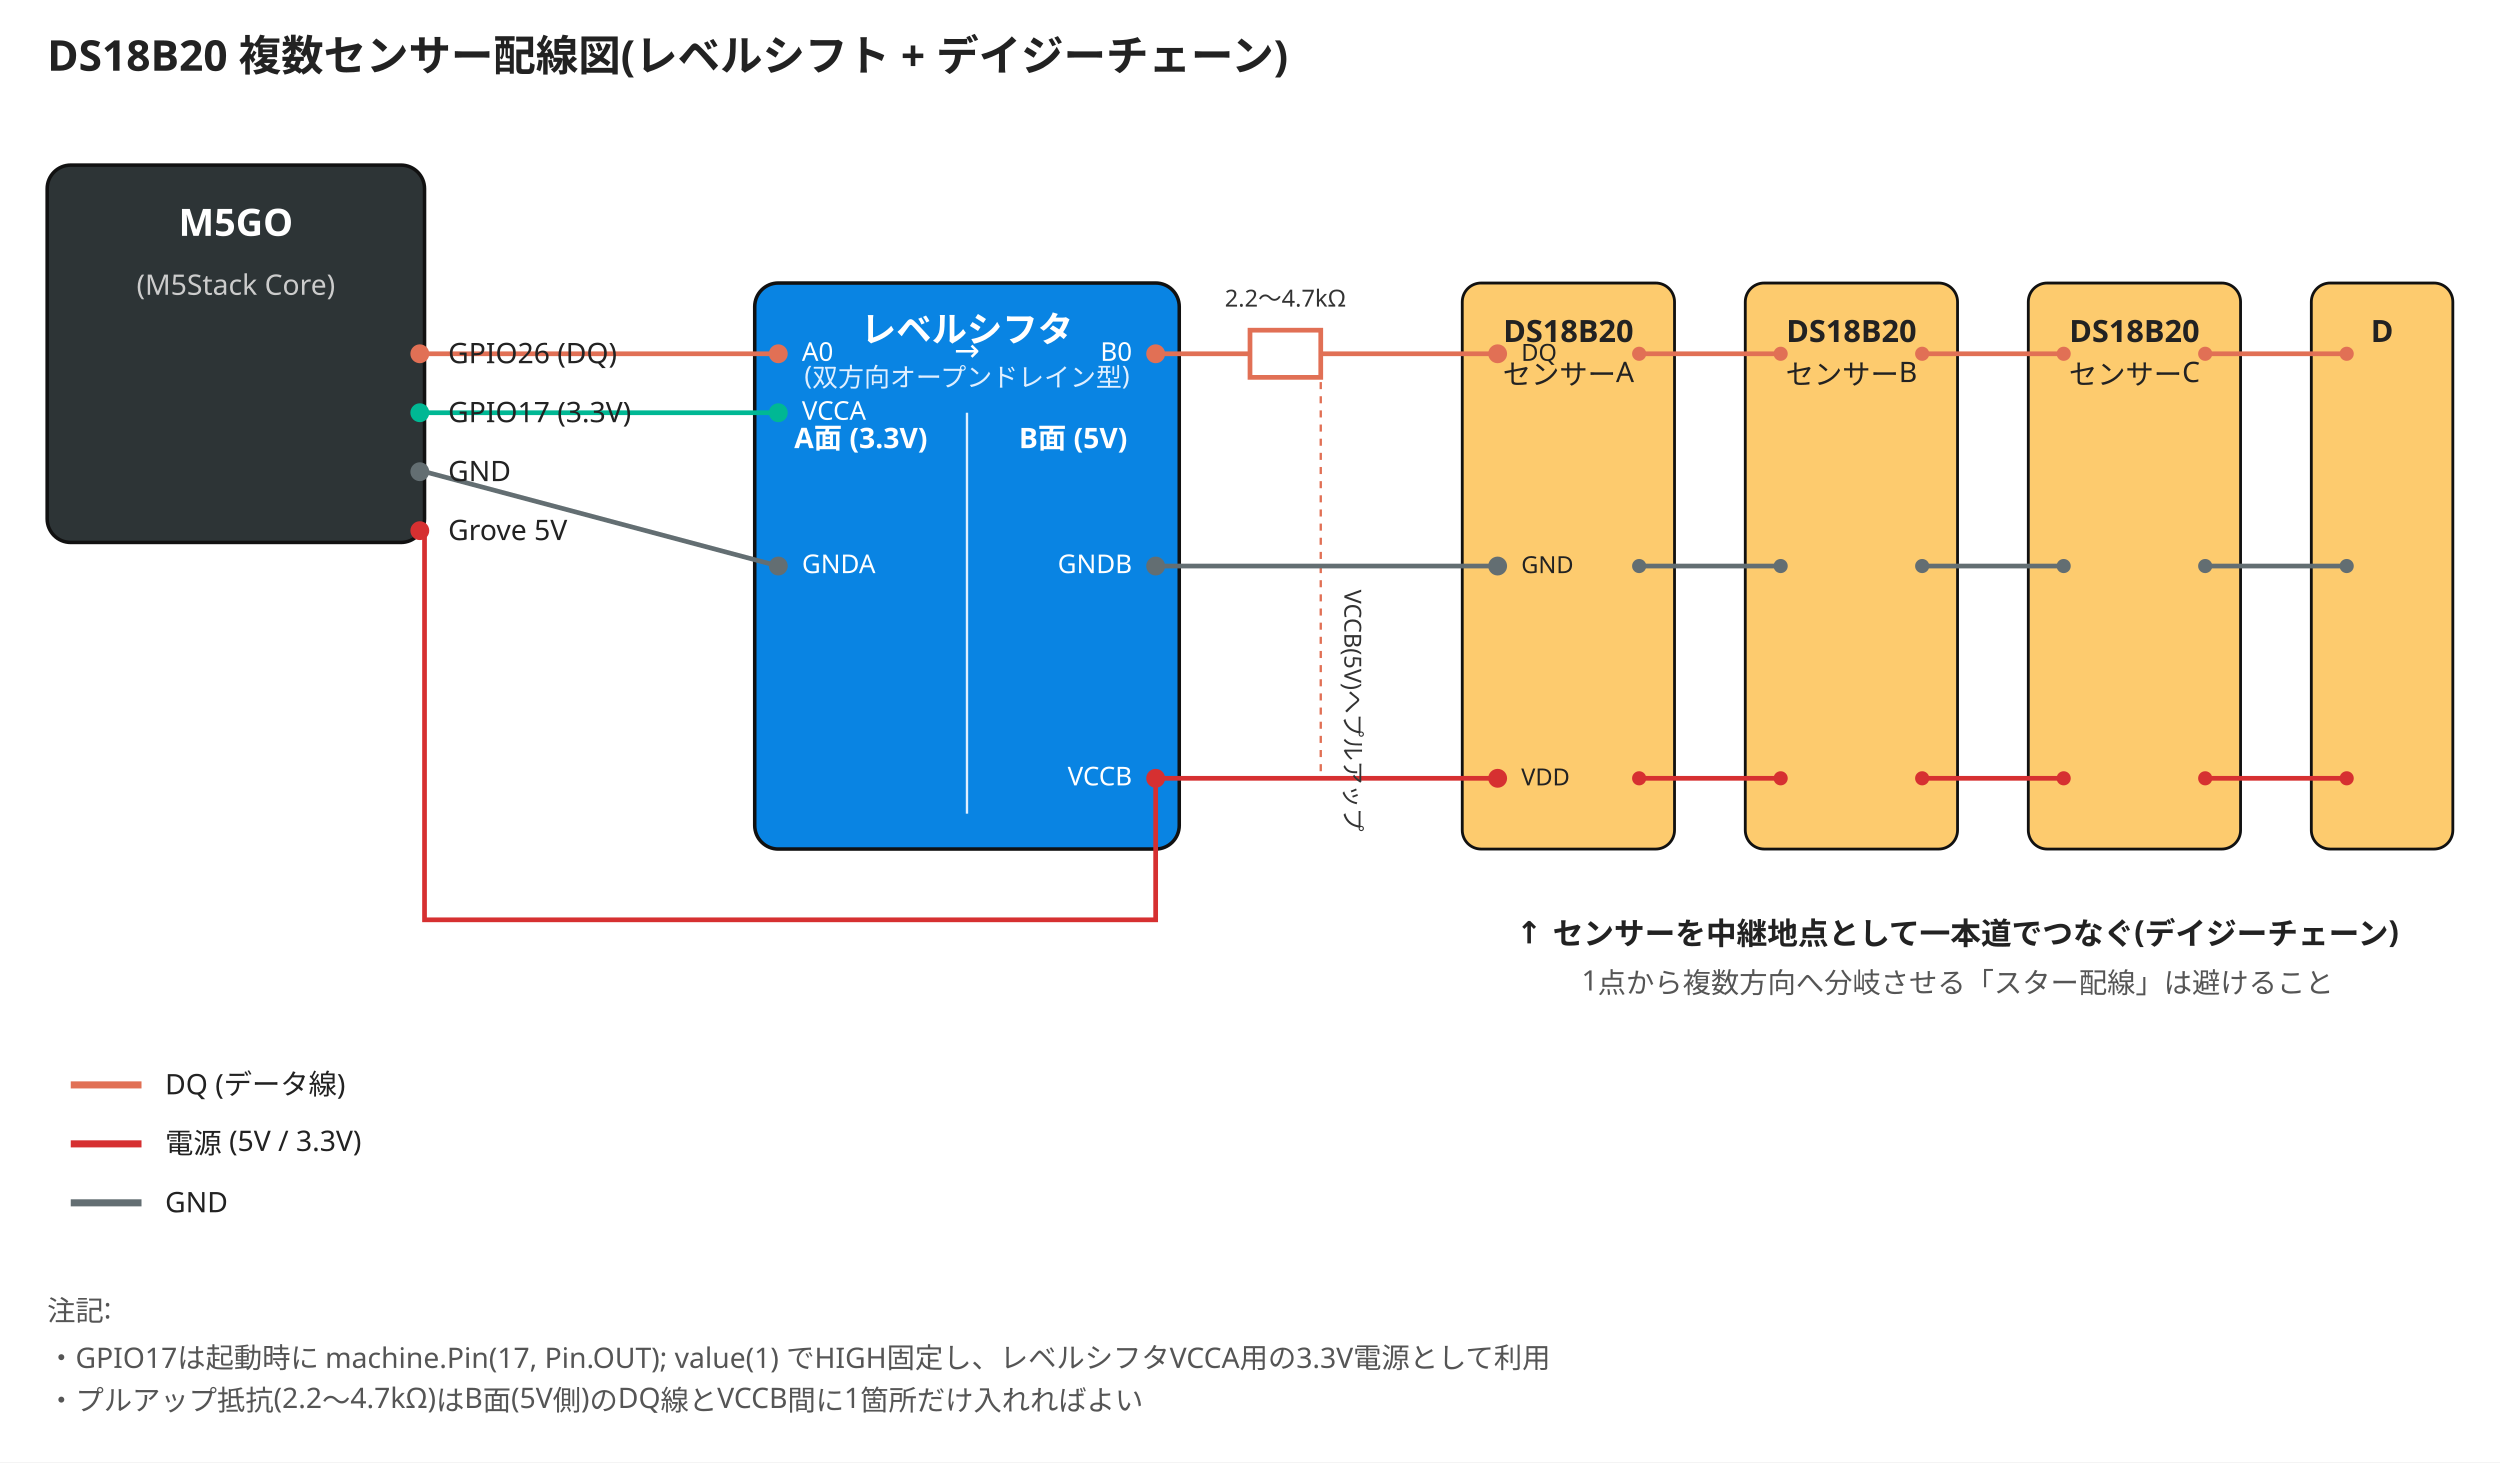
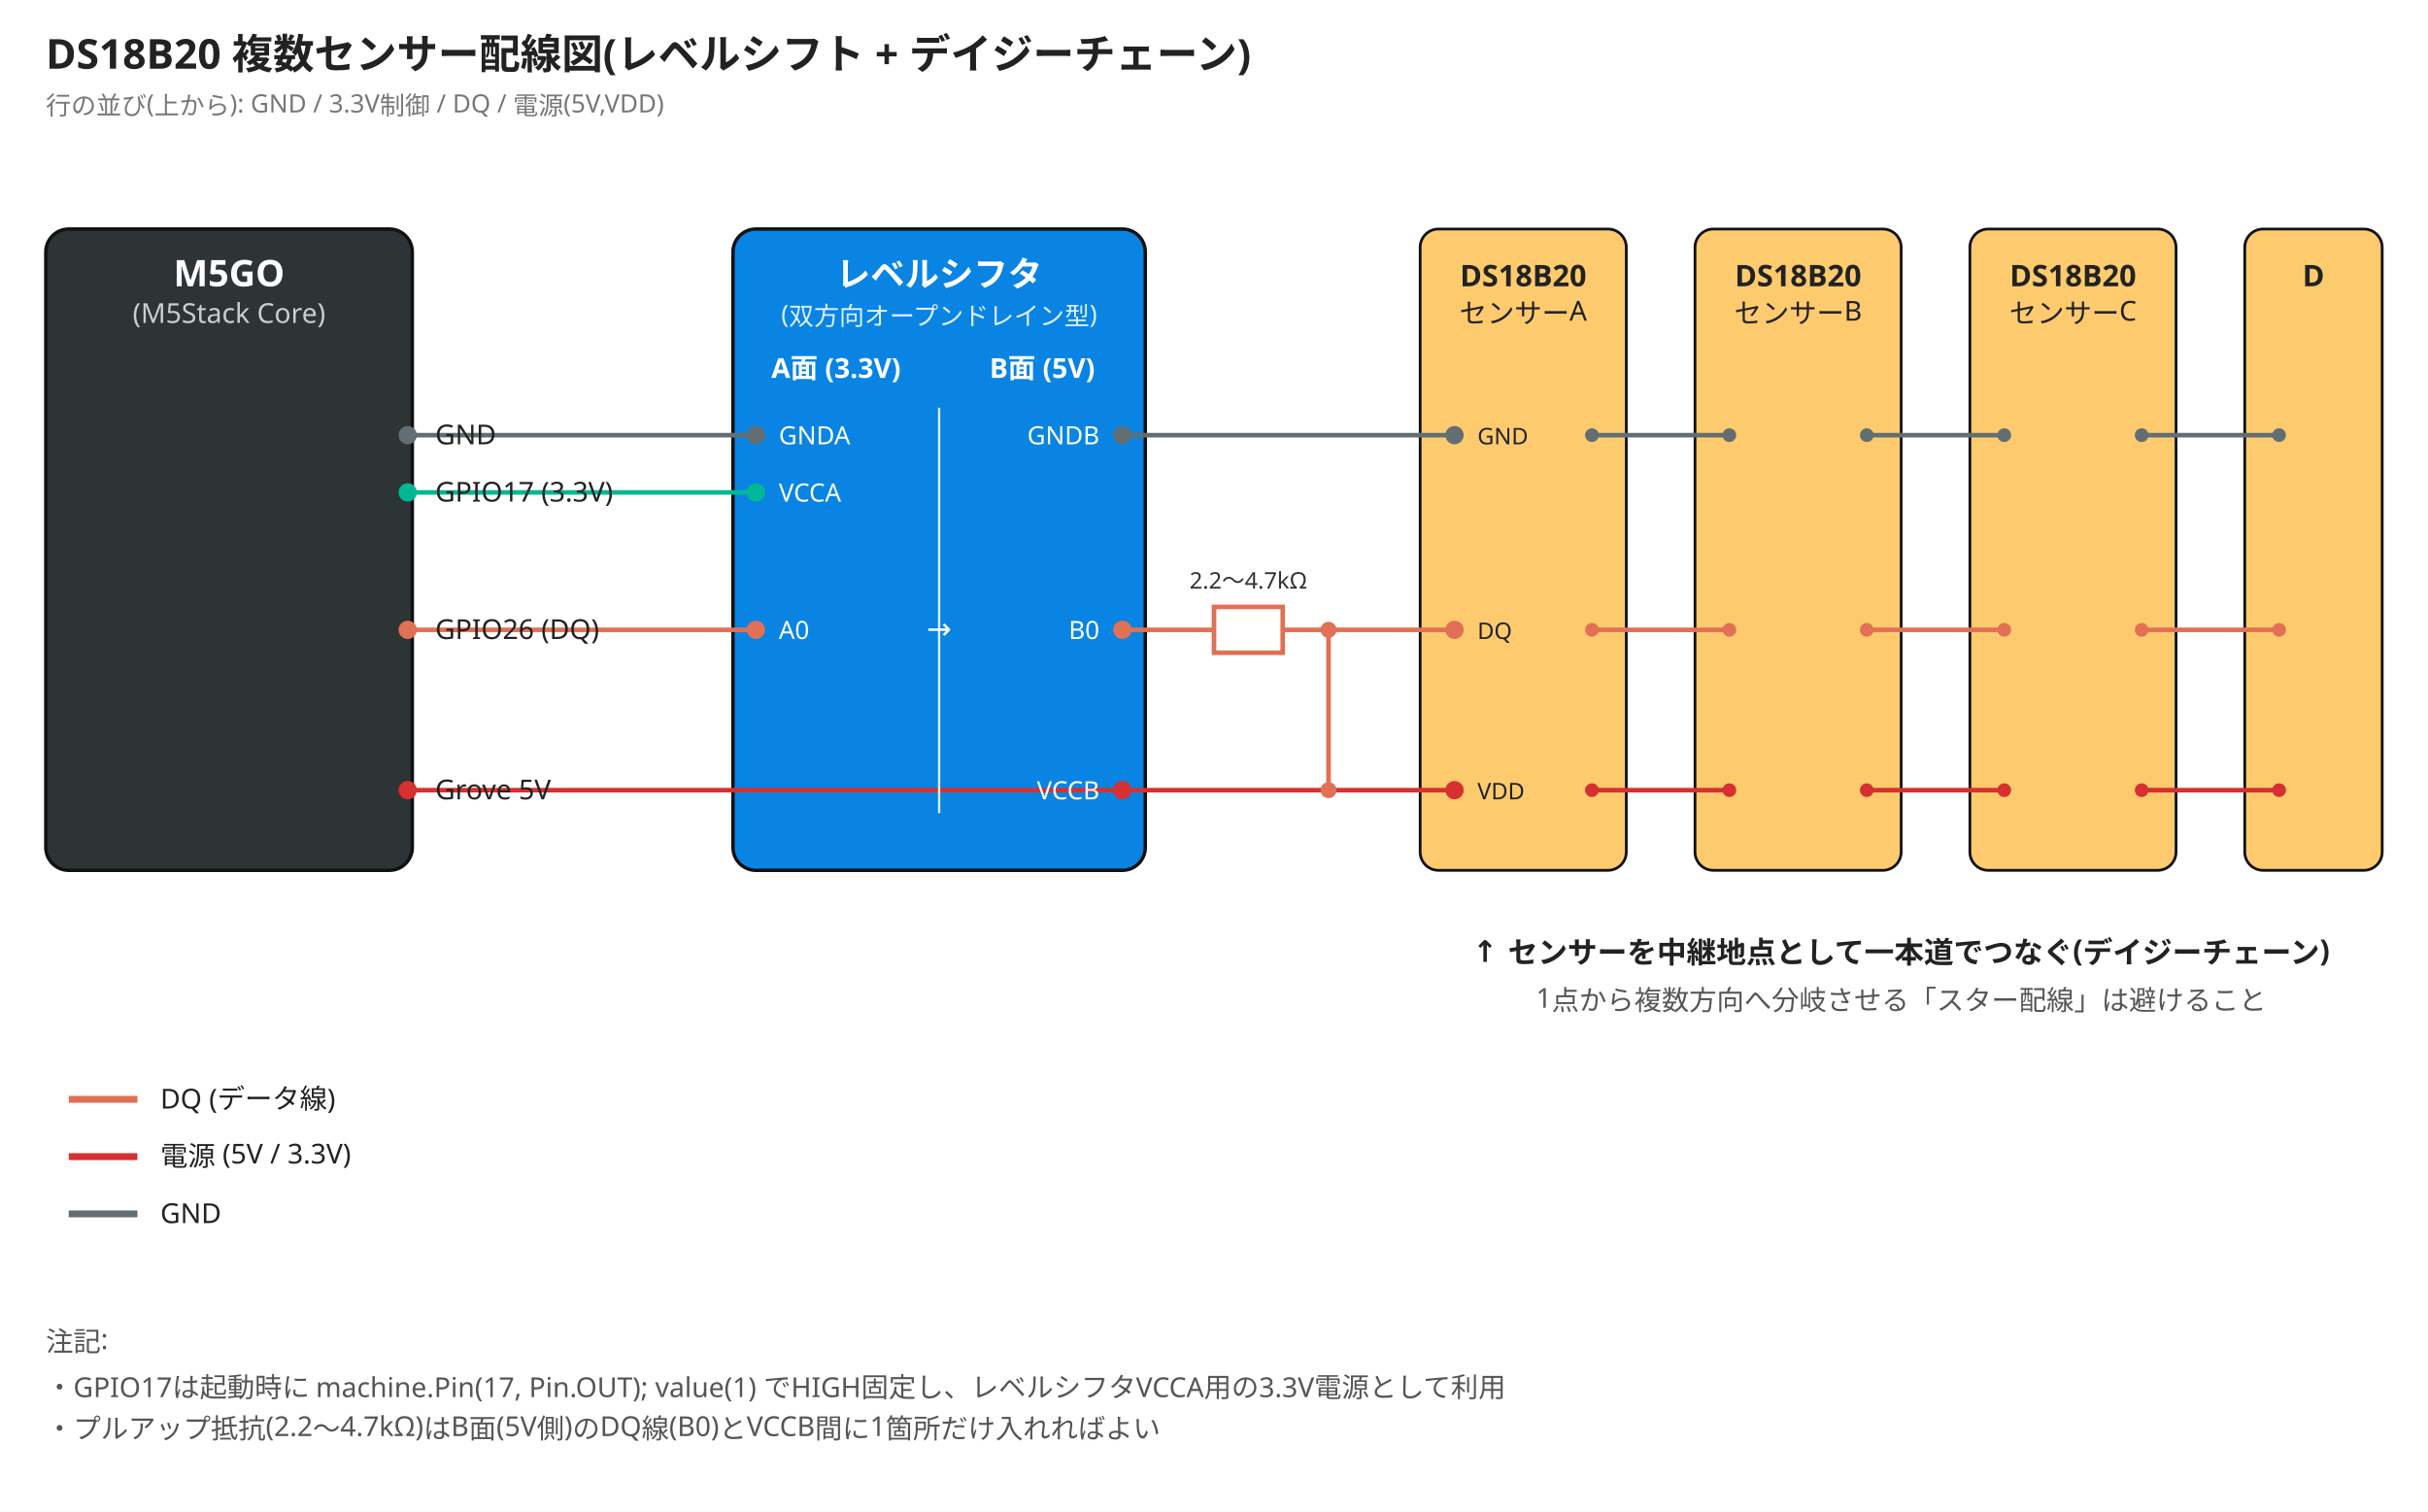
- <svg xmlns="http://www.w3.org/2000/svg" width="1060" height="620" viewBox="0 0 1060 620" font-family="'Segoe UI', 'Hiragino Sans', sans-serif">
-   <rect width="1060" height="620" fill="#ffffff" />
+ <svg xmlns="http://www.w3.org/2000/svg" width="1060" height="660" viewBox="0 0 1060 660" font-family="'Segoe UI', 'Hiragino Sans', sans-serif">
+   <rect width="1060" height="660" fill="#ffffff" />
  <text x="20" y="30" font-size="18" font-weight="bold" fill="#222">DS18B20 複数センサー配線図(レベルシフト + デイジーチェーン)</text>
-   <rect x="20" y="70" width="160" height="160" rx="10" fill="#2d3436" stroke="#111" stroke-width="1.5" />
-   <text x="100" y="100" text-anchor="middle" font-size="16" font-weight="bold" fill="#fff">M5GO</text>
-   <text x="100" y="125" text-anchor="middle" font-size="12" fill="#ccc">(M5Stack Core)</text>
-   <rect x="320" y="120" width="180" height="240" rx="10" fill="#0984e3" stroke="#111" stroke-width="1.5" />
-   <text x="410" y="145" text-anchor="middle" font-size="15" font-weight="bold" fill="#fff">レベルシフタ</text>
-   <text x="410" y="163" text-anchor="middle" font-size="11" fill="#dfefff">(双方向オープンドレイン型)</text>
-   <rect x="620" y="120" width="90" height="240" rx="8" fill="#fdcb6e" stroke="#111" stroke-width="1.2" />
-   <text x="665" y="145" text-anchor="middle" font-size="13" font-weight="bold" fill="#222">DS18B20</text>
-   <text x="665" y="163" text-anchor="middle" font-size="12" fill="#222">センサーA</text>
-   <rect x="740" y="120" width="90" height="240" rx="8" fill="#fdcb6e" stroke="#111" stroke-width="1.2" />
-   <text x="785" y="145" text-anchor="middle" font-size="13" font-weight="bold" fill="#222">DS18B20</text>
-   <text x="785" y="163" text-anchor="middle" font-size="12" fill="#222">センサーB</text>
-   <rect x="860" y="120" width="90" height="240" rx="8" fill="#fdcb6e" stroke="#111" stroke-width="1.2" />
-   <text x="905" y="145" text-anchor="middle" font-size="13" font-weight="bold" fill="#222">DS18B20</text>
-   <text x="905" y="163" text-anchor="middle" font-size="12" fill="#222">センサーC</text>
-   <rect x="980" y="120" width="60" height="240" rx="8" fill="#fdcb6e" stroke="#111" stroke-width="1.2" />
-   <text x="1010" y="145" text-anchor="middle" font-size="13" font-weight="bold" fill="#222">D</text>
-   <line x1="180" y1="150" x2="330" y2="150" stroke="#e17055" stroke-width="2" />
-   <line x1="180" y1="175" x2="330" y2="175" stroke="#00b894" stroke-width="2" />
-   <line x1="180" y1="200" x2="330" y2="240" stroke="#636e72" stroke-width="2" />
-   <polyline points="180,225 180,390 490,390 490,330" fill="none" stroke="#d63031" stroke-width="2" />
-   <line x1="410" y1="175" x2="410" y2="345" stroke="#dfefff" stroke-width="1" />
-   <line x1="490" y1="150" x2="530" y2="150" stroke="#e17055" stroke-width="2" />
-   <line x1="560" y1="150" x2="560" y2="330" stroke="#e17055" stroke-width="1" stroke-dasharray="3,3" />
-   <line x1="560" y1="150" x2="635" y2="150" stroke="#e17055" stroke-width="2" />
-   <line x1="490" y1="240" x2="635" y2="240" stroke="#636e72" stroke-width="2" />
-   <line x1="490" y1="330" x2="635" y2="330" stroke="#d63031" stroke-width="2" />
-   <line x1="695" y1="150" x2="755" y2="150" stroke="#e17055" stroke-width="2" />
-   <line x1="695" y1="240" x2="755" y2="240" stroke="#636e72" stroke-width="2" />
-   <line x1="695" y1="330" x2="755" y2="330" stroke="#d63031" stroke-width="2" />
-   <line x1="815" y1="150" x2="875" y2="150" stroke="#e17055" stroke-width="2" />
-   <line x1="815" y1="240" x2="875" y2="240" stroke="#636e72" stroke-width="2" />
-   <line x1="815" y1="330" x2="875" y2="330" stroke="#d63031" stroke-width="2" />
-   <line x1="935" y1="150" x2="995" y2="150" stroke="#e17055" stroke-width="2" />
-   <line x1="935" y1="240" x2="995" y2="240" stroke="#636e72" stroke-width="2" />
-   <line x1="935" y1="330" x2="995" y2="330" stroke="#d63031" stroke-width="2" />
-   <circle cx="178" cy="150" r="4" fill="#e17055" />
-   <text x="190" y="154" font-size="12" fill="#222">GPIO26 (DQ)</text>
-   <circle cx="178" cy="175" r="4" fill="#00b894" />
-   <text x="190" y="179" font-size="12" fill="#222">GPIO17 (3.3V)</text>
-   <circle cx="178" cy="200" r="4" fill="#636e72" />
-   <text x="190" y="204" font-size="12" fill="#222">GND</text>
-   <circle cx="178" cy="225" r="4" fill="#d63031" />
-   <text x="190" y="229" font-size="12" fill="#222">Grove 5V</text>
-   <text x="365" y="190" text-anchor="middle" font-size="12" font-weight="bold" fill="#fff">A面 (3.3V)</text>
-   <text x="455" y="190" text-anchor="middle" font-size="12" font-weight="bold" fill="#fff">B面 (5V)</text>
-   <circle cx="330" cy="150" r="4" fill="#e17055" />
-   <text x="340" y="153" font-size="11" fill="#fff">A0</text>
-   <text x="410" y="153" text-anchor="middle" font-size="13" fill="#fff">→</text>
-   <circle cx="330" cy="175" r="4" fill="#00b894" />
-   <text x="340" y="178" font-size="11" fill="#fff">VCCA</text>
-   <circle cx="330" cy="240" r="4" fill="#636e72" />
-   <text x="340" y="243" font-size="11" fill="#fff">GNDA</text>
-   <circle cx="490" cy="150" r="4" fill="#e17055" />
-   <text x="480" y="153" text-anchor="end" font-size="11" fill="#fff">B0</text>
-   <circle cx="490" cy="330" r="4" fill="#d63031" />
-   <text x="480" y="333" text-anchor="end" font-size="11" fill="#fff">VCCB</text>
-   <circle cx="490" cy="240" r="4" fill="#636e72" />
-   <text x="480" y="243" text-anchor="end" font-size="11" fill="#fff">GNDB</text>
-   <rect x="530" y="140" width="30" height="20" fill="none" stroke="#e17055" stroke-width="2" />
-   <text x="545" y="130" text-anchor="middle" font-size="10" fill="#333">2.2〜4.7kΩ</text>
-   <text x="570" y="250" font-size="10" fill="#333" transform="rotate(90 570 250)">VCCB(5V)へプルアップ</text>
-   <circle cx="635" cy="150" r="4" fill="#e17055" />
-   <text x="645" y="153" font-size="10" fill="#222">DQ</text>
-   <circle cx="635" cy="240" r="4" fill="#636e72" />
-   <text x="645" y="243" font-size="10" fill="#222">GND</text>
-   <circle cx="635" cy="330" r="4" fill="#d63031" />
-   <text x="645" y="333" font-size="10" fill="#222">VDD</text>
-   <circle cx="695" cy="150" r="3" fill="#e17055" />
-   <circle cx="695" cy="240" r="3" fill="#636e72" />
-   <circle cx="695" cy="330" r="3" fill="#d63031" />
-   <circle cx="755" cy="150" r="3" fill="#e17055" />
-   <circle cx="755" cy="240" r="3" fill="#636e72" />
-   <circle cx="755" cy="330" r="3" fill="#d63031" />
-   <circle cx="815" cy="150" r="3" fill="#e17055" />
-   <circle cx="815" cy="240" r="3" fill="#636e72" />
-   <circle cx="815" cy="330" r="3" fill="#d63031" />
-   <circle cx="875" cy="150" r="3" fill="#e17055" />
-   <circle cx="875" cy="240" r="3" fill="#636e72" />
-   <circle cx="875" cy="330" r="3" fill="#d63031" />
-   <circle cx="935" cy="150" r="3" fill="#e17055" />
-   <circle cx="935" cy="240" r="3" fill="#636e72" />
-   <circle cx="935" cy="330" r="3" fill="#d63031" />
-   <circle cx="995" cy="150" r="3" fill="#e17055" />
-   <circle cx="995" cy="240" r="3" fill="#636e72" />
-   <circle cx="995" cy="330" r="3" fill="#d63031" />
-   <text x="830" y="400" text-anchor="middle" font-size="13" font-weight="bold" fill="#222">↑ センサーを中継地点として一本道でつなぐ(デイジーチェーン)</text>
-   <text x="830" y="420" text-anchor="middle" font-size="12" fill="#555">1点から複数方向へ分岐させる「スター配線」は避けること</text>
+   <text x="20" y="50" font-size="11" fill="#777">行の並び(上から): GND / 3.3V制御 / DQ / 電源(5V,VDD)</text>
+   <rect x="20" y="100" width="160" height="280" rx="10" fill="#2d3436" stroke="#111" stroke-width="1.5" />
+   <text x="100" y="125" text-anchor="middle" font-size="16" font-weight="bold" fill="#fff">M5GO</text>
+   <text x="100" y="141" text-anchor="middle" font-size="12" fill="#ccc">(M5Stack Core)</text>
+   <rect x="320" y="100" width="180" height="280" rx="10" fill="#0984e3" stroke="#111" stroke-width="1.5" />
+   <text x="410" y="125" text-anchor="middle" font-size="15" font-weight="bold" fill="#fff">レベルシフタ</text>
+   <text x="410" y="141" text-anchor="middle" font-size="11" fill="#dfefff">(双方向オープンドレイン型)</text>
+   <text x="365" y="165" text-anchor="middle" font-size="12" font-weight="bold" fill="#fff">A面 (3.3V)</text>
+   <text x="455" y="165" text-anchor="middle" font-size="12" font-weight="bold" fill="#fff">B面 (5V)</text>
+   <rect x="620" y="100" width="90" height="280" rx="8" fill="#fdcb6e" stroke="#111" stroke-width="1.2" />
+   <text x="665" y="125" text-anchor="middle" font-size="13" font-weight="bold" fill="#222">DS18B20</text>
+   <text x="665" y="141" text-anchor="middle" font-size="12" fill="#222">センサーA</text>
+   <rect x="740" y="100" width="90" height="280" rx="8" fill="#fdcb6e" stroke="#111" stroke-width="1.2" />
+   <text x="785" y="125" text-anchor="middle" font-size="13" font-weight="bold" fill="#222">DS18B20</text>
+   <text x="785" y="141" text-anchor="middle" font-size="12" fill="#222">センサーB</text>
+   <rect x="860" y="100" width="90" height="280" rx="8" fill="#fdcb6e" stroke="#111" stroke-width="1.2" />
+   <text x="905" y="125" text-anchor="middle" font-size="13" font-weight="bold" fill="#222">DS18B20</text>
+   <text x="905" y="141" text-anchor="middle" font-size="12" fill="#222">センサーC</text>
+   <rect x="980" y="100" width="60" height="280" rx="8" fill="#fdcb6e" stroke="#111" stroke-width="1.2" />
+   <text x="1010" y="125" text-anchor="middle" font-size="13" font-weight="bold" fill="#222">D</text>
+   <line x1="180" y1="190" x2="330" y2="190" stroke="#636e72" stroke-width="2" />
+   <line x1="180" y1="215" x2="330" y2="215" stroke="#00b894" stroke-width="2" />
+   <line x1="180" y1="275" x2="330" y2="275" stroke="#e17055" stroke-width="2" />
+   <line x1="180" y1="345" x2="490" y2="345" stroke="#d63031" stroke-width="2" />
+   <line x1="410" y1="178" x2="410" y2="355" stroke="#dfefff" stroke-width="1" />
+   <line x1="490" y1="275" x2="530" y2="275" stroke="#e17055" stroke-width="2" />
+   <line x1="560" y1="275" x2="580" y2="275" stroke="#e17055" stroke-width="2" />
+   <line x1="580" y1="275" x2="580" y2="345" stroke="#e17055" stroke-width="2" />
+   <line x1="580" y1="275" x2="635" y2="275" stroke="#e17055" stroke-width="2" />
+   <line x1="490" y1="190" x2="635" y2="190" stroke="#636e72" stroke-width="2" />
+   <line x1="490" y1="345" x2="635" y2="345" stroke="#d63031" stroke-width="2" />
+   <line x1="695" y1="190" x2="755" y2="190" stroke="#636e72" stroke-width="2" />
+   <line x1="695" y1="275" x2="755" y2="275" stroke="#e17055" stroke-width="2" />
+   <line x1="695" y1="345" x2="755" y2="345" stroke="#d63031" stroke-width="2" />
+   <line x1="815" y1="190" x2="875" y2="190" stroke="#636e72" stroke-width="2" />
+   <line x1="815" y1="275" x2="875" y2="275" stroke="#e17055" stroke-width="2" />
+   <line x1="815" y1="345" x2="875" y2="345" stroke="#d63031" stroke-width="2" />
+   <line x1="935" y1="190" x2="995" y2="190" stroke="#636e72" stroke-width="2" />
+   <line x1="935" y1="275" x2="995" y2="275" stroke="#e17055" stroke-width="2" />
+   <line x1="935" y1="345" x2="995" y2="345" stroke="#d63031" stroke-width="2" />
+   <circle cx="178" cy="190" r="4" fill="#636e72" />
+   <text x="190" y="194" font-size="12" fill="#222">GND</text>
+   <circle cx="178" cy="215" r="4" fill="#00b894" />
+   <text x="190" y="219" font-size="12" fill="#222">GPIO17 (3.3V)</text>
+   <circle cx="178" cy="275" r="4" fill="#e17055" />
+   <text x="190" y="279" font-size="12" fill="#222">GPIO26 (DQ)</text>
+   <circle cx="178" cy="345" r="4" fill="#d63031" />
+   <text x="190" y="349" font-size="12" fill="#222">Grove 5V</text>
+   <circle cx="330" cy="190" r="4" fill="#636e72" />
+   <text x="340" y="194" font-size="11" fill="#fff">GNDA</text>
+   <circle cx="330" cy="215" r="4" fill="#00b894" />
+   <text x="340" y="219" font-size="11" fill="#fff">VCCA</text>
+   <circle cx="330" cy="275" r="4" fill="#e17055" />
+   <text x="340" y="279" font-size="11" fill="#fff">A0</text>
+   <text x="410" y="279" text-anchor="middle" font-size="13" fill="#fff">→</text>
+   <circle cx="490" cy="190" r="4" fill="#636e72" />
+   <text x="480" y="194" text-anchor="end" font-size="11" fill="#fff">GNDB</text>
+   <circle cx="490" cy="275" r="4" fill="#e17055" />
+   <text x="480" y="279" text-anchor="end" font-size="11" fill="#fff">B0</text>
+   <circle cx="490" cy="345" r="4" fill="#d63031" />
+   <text x="480" y="349" text-anchor="end" font-size="11" fill="#fff">VCCB</text>
+   <rect x="530" y="265" width="30" height="20" fill="none" stroke="#e17055" stroke-width="2" />
+   <text x="545" y="257" text-anchor="middle" font-size="10" fill="#333">2.2〜4.7kΩ</text>
+   <circle cx="580" cy="275" r="3.5" fill="#e17055" />
+   <circle cx="580" cy="345" r="3.5" fill="#e17055" />
+   <circle cx="635" cy="190" r="4" fill="#636e72" />
+   <text x="645" y="194" font-size="10" fill="#222">GND</text>
+   <circle cx="635" cy="275" r="4" fill="#e17055" />
+   <text x="645" y="279" font-size="10" fill="#222">DQ</text>
+   <circle cx="635" cy="345" r="4" fill="#d63031" />
+   <text x="645" y="349" font-size="10" fill="#222">VDD</text>
+   <circle cx="695" cy="190" r="3" fill="#636e72" />
+   <circle cx="695" cy="275" r="3" fill="#e17055" />
+   <circle cx="695" cy="345" r="3" fill="#d63031" />
+   <circle cx="755" cy="190" r="3" fill="#636e72" />
+   <circle cx="755" cy="275" r="3" fill="#e17055" />
+   <circle cx="755" cy="345" r="3" fill="#d63031" />
+   <circle cx="815" cy="190" r="3" fill="#636e72" />
+   <circle cx="815" cy="275" r="3" fill="#e17055" />
+   <circle cx="815" cy="345" r="3" fill="#d63031" />
+   <circle cx="875" cy="190" r="3" fill="#636e72" />
+   <circle cx="875" cy="275" r="3" fill="#e17055" />
+   <circle cx="875" cy="345" r="3" fill="#d63031" />
+   <circle cx="935" cy="190" r="3" fill="#636e72" />
+   <circle cx="935" cy="275" r="3" fill="#e17055" />
+   <circle cx="935" cy="345" r="3" fill="#d63031" />
+   <circle cx="995" cy="190" r="3" fill="#636e72" />
+   <circle cx="995" cy="275" r="3" fill="#e17055" />
+   <circle cx="995" cy="345" r="3" fill="#d63031" />
+   <text x="830" y="420" text-anchor="middle" font-size="13" font-weight="bold" fill="#222">↑ センサーを中継地点として一本道でつなぐ(デイジーチェーン)</text>
+   <text x="830" y="440" text-anchor="middle" font-size="12" fill="#555">1点から複数方向へ分岐させる「スター配線」は避けること</text>
  <g font-size="12" fill="#222">
-     <line x1="30" y1="460" x2="60" y2="460" stroke="#e17055" stroke-width="3" />
-     <text x="70" y="464">DQ (データ線)</text>
-     <line x1="30" y1="485" x2="60" y2="485" stroke="#d63031" stroke-width="3" />
-     <text x="70" y="489">電源 (5V / 3.3V)</text>
-     <line x1="30" y1="510" x2="60" y2="510" stroke="#636e72" stroke-width="3" />
-     <text x="70" y="514">GND</text>
+     <line x1="30" y1="480" x2="60" y2="480" stroke="#e17055" stroke-width="3" />
+     <text x="70" y="484">DQ (データ線)</text>
+     <line x1="30" y1="505" x2="60" y2="505" stroke="#d63031" stroke-width="3" />
+     <text x="70" y="509">電源 (5V / 3.3V)</text>
+     <line x1="30" y1="530" x2="60" y2="530" stroke="#636e72" stroke-width="3" />
+     <text x="70" y="534">GND</text>
  </g>
-   <text x="20" y="560" font-size="12" fill="#555">注記:</text>
-   <text x="20" y="580" font-size="12" fill="#555">・GPIO17は起動時に machine.Pin(17, Pin.OUT); value(1) でHIGH固定し、レベルシフタVCCA用の3.3V電源として利用</text>
-   <text x="20" y="598" font-size="12" fill="#555">・プルアップ抵抗(2.2〜4.7kΩ)はB面(5V側)のDQ線とVCCB間に1箇所だけ入れればよい</text>
+   <text x="20" y="590" font-size="12" fill="#555">注記:</text>
+   <text x="20" y="610" font-size="12" fill="#555">・GPIO17は起動時に machine.Pin(17, Pin.OUT); value(1) でHIGH固定し、レベルシフタVCCA用の3.3V電源として利用</text>
+   <text x="20" y="628" font-size="12" fill="#555">・プルアップ抵抗(2.2〜4.7kΩ)はB面(5V側)のDQ線(B0)とVCCB間に1箇所だけ入れればよい</text>
</svg>
